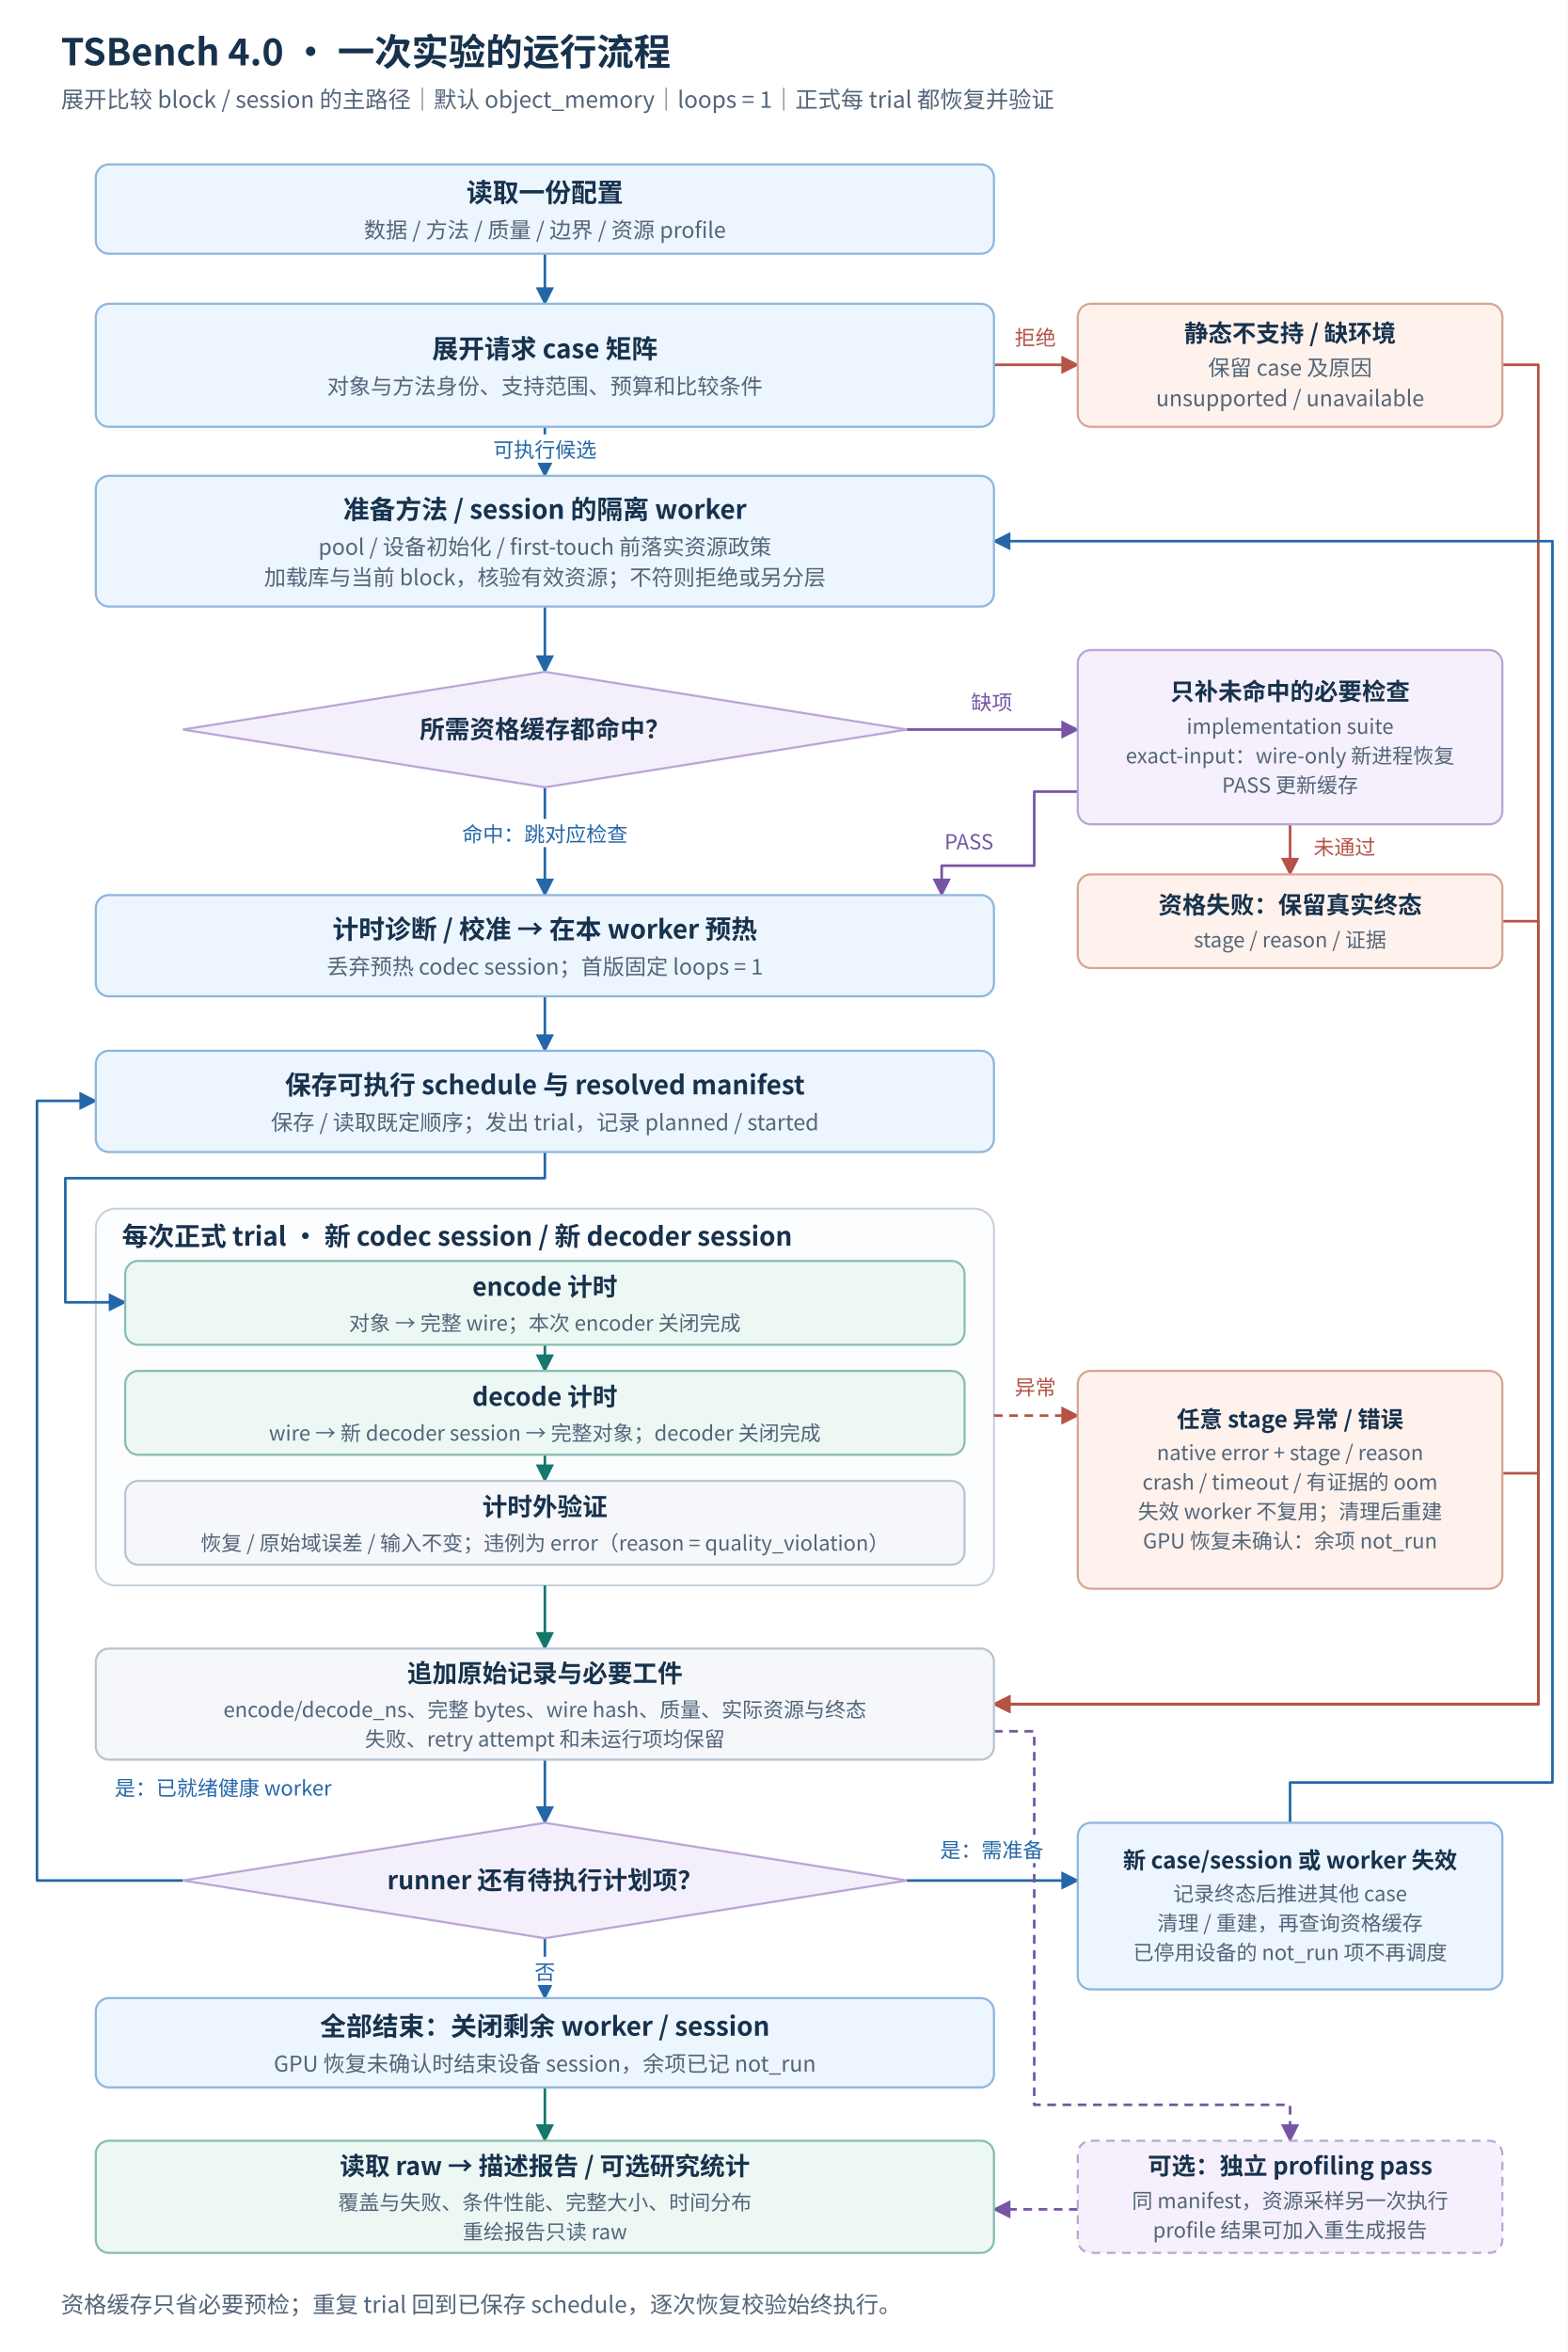
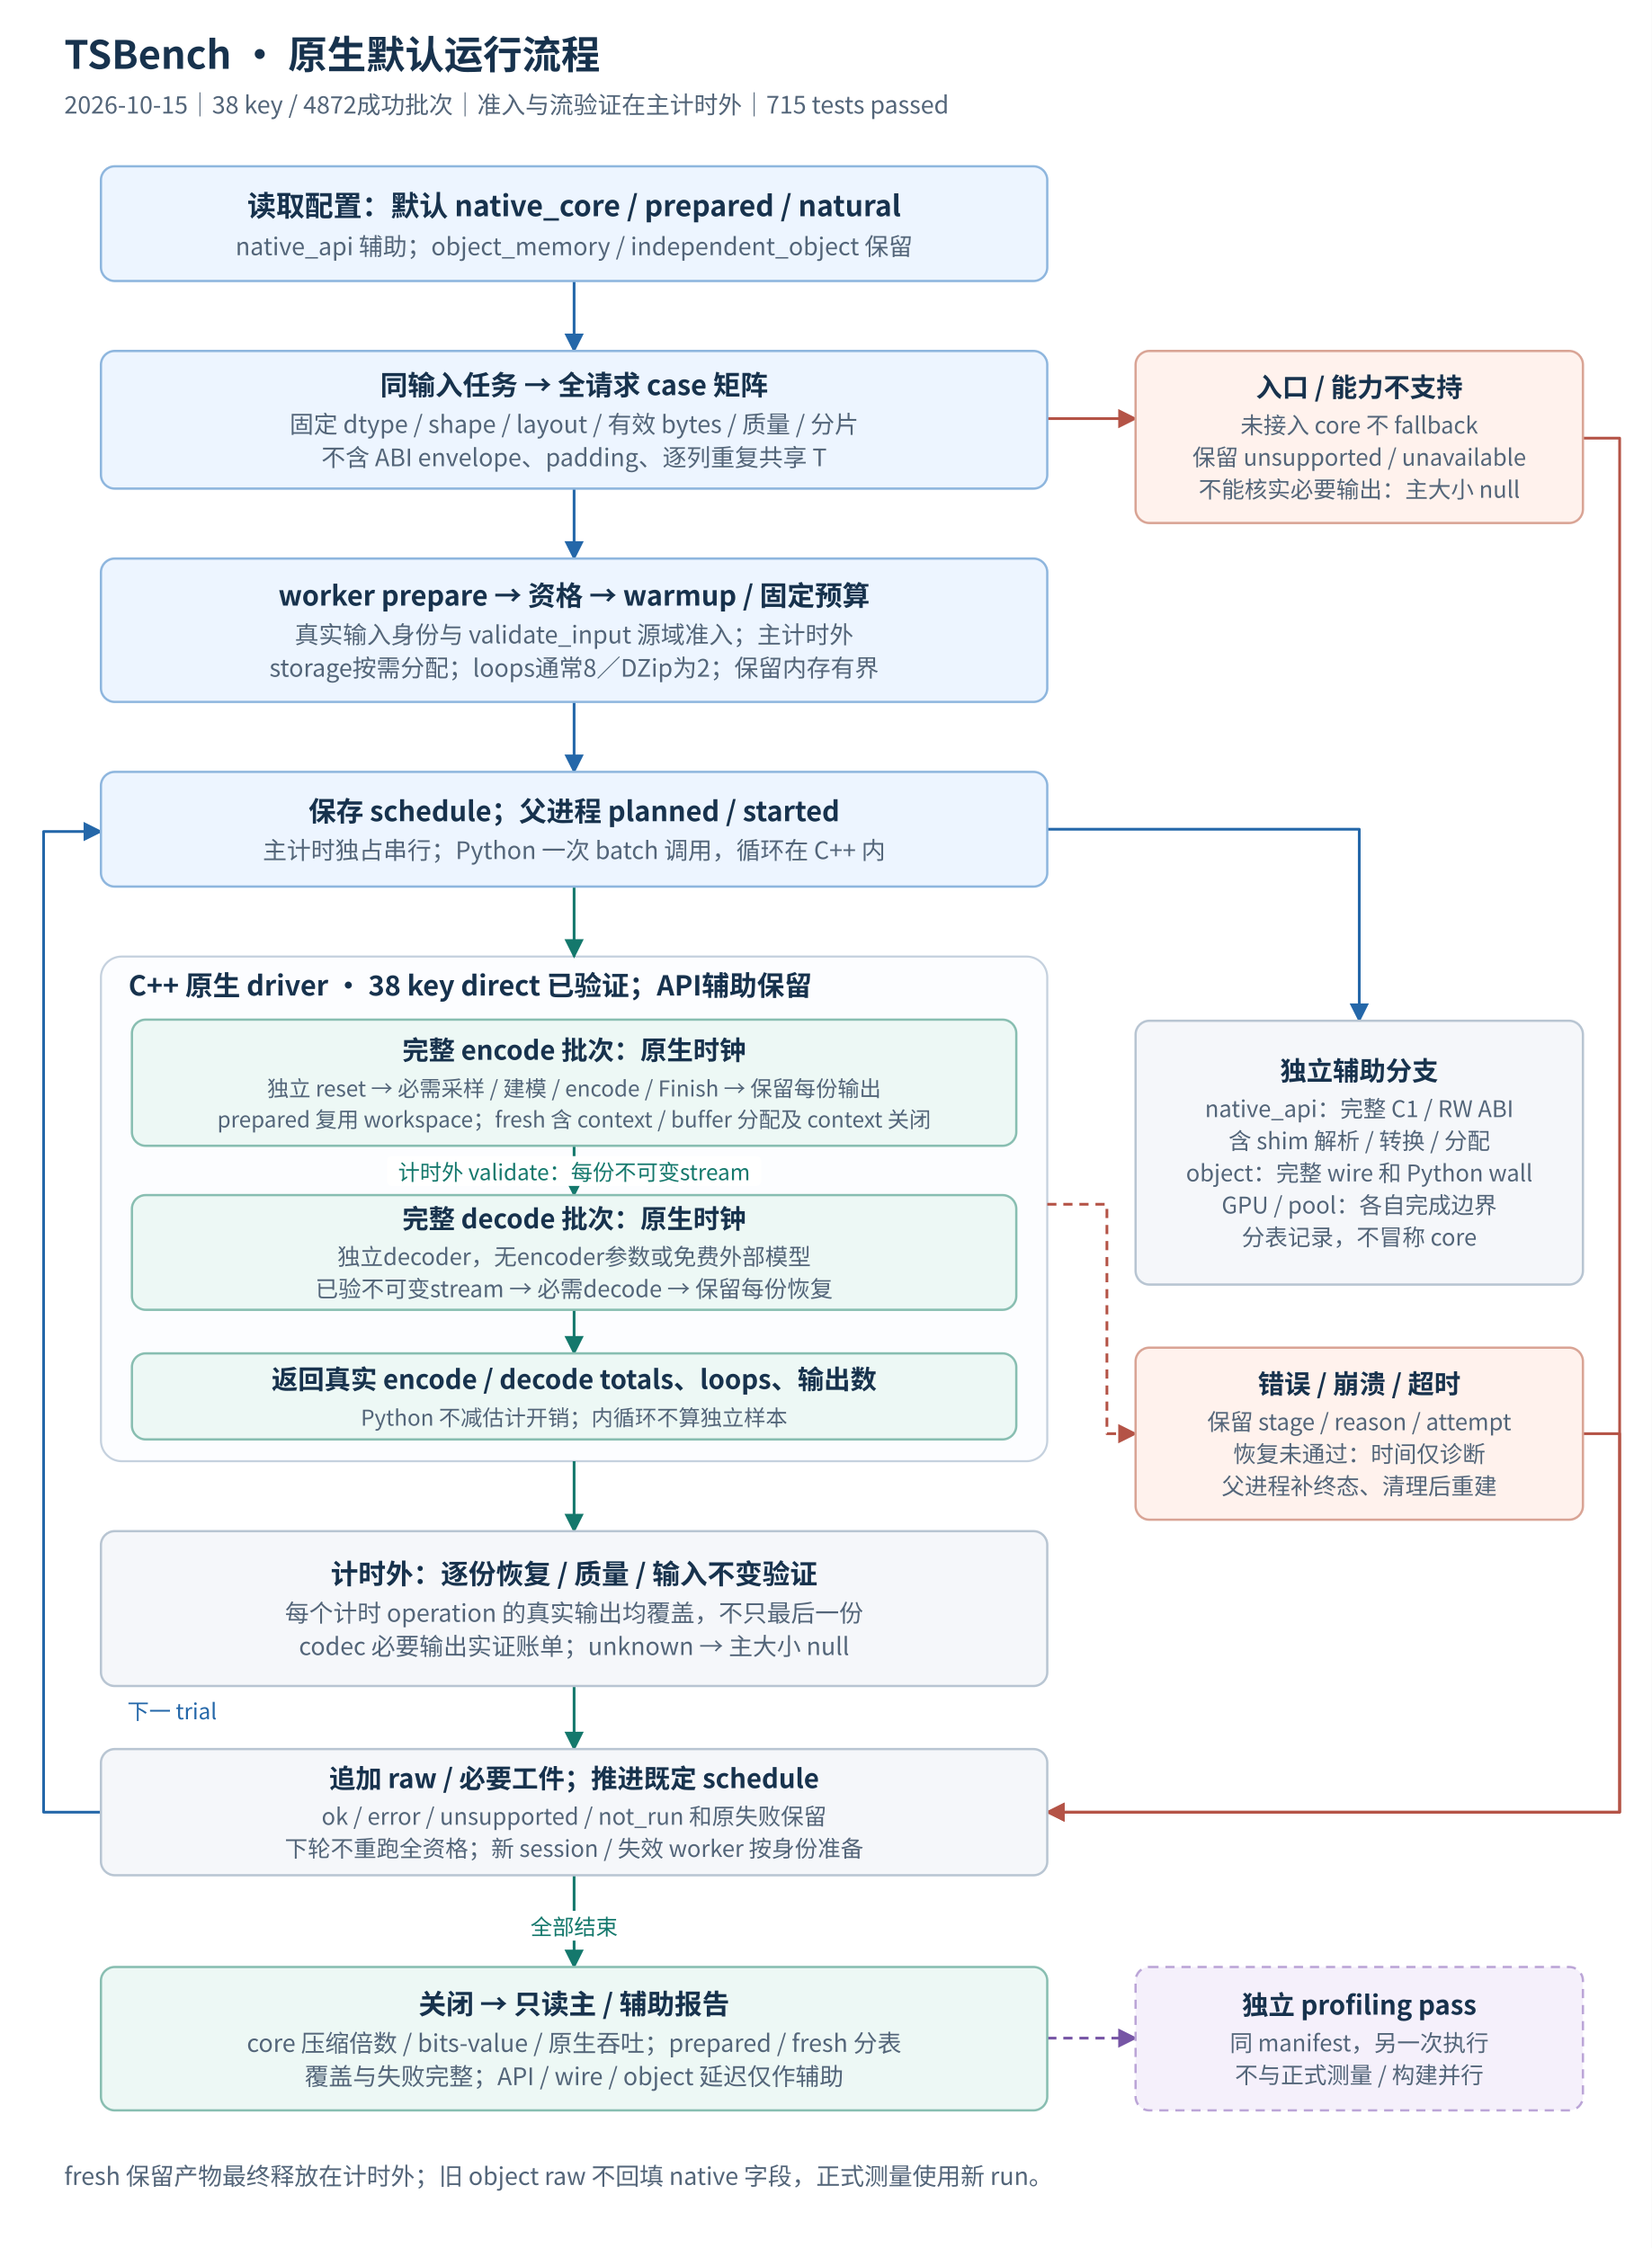
- <svg xmlns="http://www.w3.org/2000/svg" width="1440" height="2160" viewBox="0 0 1440 2160" role="img">
+ <svg xmlns="http://www.w3.org/2000/svg" width="1440" height="1960" viewBox="0 0 1440 1960" role="img">
  <defs>
    <marker id="arrow-64748b" viewBox="0 0 10 10" refX="9" refY="5" markerWidth="7" markerHeight="7" orient="auto-start-reverse">
      <path d="M 0 0 L 10 5 L 0 10 z" fill="#64748b" />
    </marker>
    <marker id="arrow-2467a9" viewBox="0 0 10 10" refX="9" refY="5" markerWidth="7" markerHeight="7" orient="auto-start-reverse">
      <path d="M 0 0 L 10 5 L 0 10 z" fill="#2467a9" />
    </marker>
    <marker id="arrow-14786c" viewBox="0 0 10 10" refX="9" refY="5" markerWidth="7" markerHeight="7" orient="auto-start-reverse">
      <path d="M 0 0 L 10 5 L 0 10 z" fill="#14786c" />
    </marker>
    <marker id="arrow-7655a5" viewBox="0 0 10 10" refX="9" refY="5" markerWidth="7" markerHeight="7" orient="auto-start-reverse">
      <path d="M 0 0 L 10 5 L 0 10 z" fill="#7655a5" />
    </marker>
    <marker id="arrow-b45346" viewBox="0 0 10 10" refX="9" refY="5" markerWidth="7" markerHeight="7" orient="auto-start-reverse">
      <path d="M 0 0 L 10 5 L 0 10 z" fill="#b45346" />
    </marker>
  </defs>
  <rect width="100%" height="100%" fill="#ffffff" />
  <g font-family="Noto Sans CJK SC, sans-serif">
-     <rect x="88" y="1110" width="825" height="346" rx="18" fill="#fcfdff" stroke="#c5d1de" stroke-width="1.8" />
-     <path d="M 500.5 233 L 500.5 279" fill="none" stroke="#2467a9" stroke-width="2.4" stroke-linejoin="round" marker-end="url(#arrow-2467a9)" />
-     <path d="M 913 335 L 990 335" fill="none" stroke="#b45346" stroke-width="2.4" stroke-linejoin="round" marker-end="url(#arrow-b45346)" />
-     <path d="M 500.5 392 L 500.5 437" fill="none" stroke="#2467a9" stroke-width="2.4" stroke-linejoin="round" marker-end="url(#arrow-2467a9)" />
-     <path d="M 500.5 557 L 500.5 617" fill="none" stroke="#2467a9" stroke-width="2.4" stroke-linejoin="round" marker-end="url(#arrow-2467a9)" />
-     <path d="M 833 670 L 990 670" fill="none" stroke="#7655a5" stroke-width="2.4" stroke-linejoin="round" marker-end="url(#arrow-7655a5)" />
-     <path d="M 1185 757 L 1185 803" fill="none" stroke="#b45346" stroke-width="2.4" stroke-linejoin="round" marker-end="url(#arrow-b45346)" />
-     <path d="M 500.5 723 L 500.5 822" fill="none" stroke="#2467a9" stroke-width="2.4" stroke-linejoin="round" marker-end="url(#arrow-2467a9)" />
-     <path d="M 990 727 L 950 727 L 950 795 L 865 795 L 865 822" fill="none" stroke="#7655a5" stroke-width="2.4" stroke-linejoin="round" marker-end="url(#arrow-7655a5)" />
-     <path d="M 500.5 915 L 500.5 965" fill="none" stroke="#2467a9" stroke-width="2.4" stroke-linejoin="round" marker-end="url(#arrow-2467a9)" />
-     <path d="M 500.5 1058 L 500.5 1082 L 60 1082 L 60 1196 L 115 1196" fill="none" stroke="#2467a9" stroke-width="2.4" stroke-linejoin="round" marker-end="url(#arrow-2467a9)" />
-     <path d="M 500.5 1235 L 500.5 1259" fill="none" stroke="#14786c" stroke-width="2.4" stroke-linejoin="round" marker-end="url(#arrow-14786c)" />
-     <path d="M 500.5 1336 L 500.5 1360" fill="none" stroke="#14786c" stroke-width="2.4" stroke-linejoin="round" marker-end="url(#arrow-14786c)" />
-     <path d="M 913 1300 L 990 1300" fill="none" stroke="#b45346" stroke-width="2.4" stroke-linejoin="round" marker-end="url(#arrow-b45346)" stroke-dasharray="8 6" />
-     <path d="M 500.5 1456 L 500.5 1514" fill="none" stroke="#14786c" stroke-width="2.4" stroke-linejoin="round" marker-end="url(#arrow-14786c)" />
-     <path d="M 1380 335 L 1413 335 L 1413 1565 L 913 1565" fill="none" stroke="#b45346" stroke-width="2.4" stroke-linejoin="round" marker-end="url(#arrow-b45346)" />
-     <path d="M 1380 846 L 1413 846 L 1413 1565 L 913 1565" fill="none" stroke="#b45346" stroke-width="2.4" stroke-linejoin="round" marker-end="url(#arrow-b45346)" />
-     <path d="M 1380 1353 L 1413 1353 L 1413 1565 L 913 1565" fill="none" stroke="#b45346" stroke-width="2.4" stroke-linejoin="round" marker-end="url(#arrow-b45346)" />
-     <path d="M 500.5 1616 L 500.5 1674" fill="none" stroke="#2467a9" stroke-width="2.4" stroke-linejoin="round" marker-end="url(#arrow-2467a9)" />
-     <path d="M 168 1727 L 34 1727 L 34 1011 L 88 1011" fill="none" stroke="#2467a9" stroke-width="2.4" stroke-linejoin="round" marker-end="url(#arrow-2467a9)" />
-     <path d="M 833 1727 L 990 1727" fill="none" stroke="#2467a9" stroke-width="2.4" stroke-linejoin="round" marker-end="url(#arrow-2467a9)" />
-     <path d="M 1185 1674 L 1185 1637 L 1426 1637 L 1426 497 L 913 497" fill="none" stroke="#2467a9" stroke-width="2.4" stroke-linejoin="round" marker-end="url(#arrow-2467a9)" />
-     <path d="M 500.5 1780 L 500.5 1835" fill="none" stroke="#2467a9" stroke-width="2.4" stroke-linejoin="round" marker-end="url(#arrow-2467a9)" />
-     <path d="M 500.5 1917 L 500.5 1966" fill="none" stroke="#14786c" stroke-width="2.4" stroke-linejoin="round" marker-end="url(#arrow-14786c)" />
-     <path d="M 913 1590 L 950 1590 L 950 1933 L 1185 1933 L 1185 1966" fill="none" stroke="#7655a5" stroke-width="2.4" stroke-linejoin="round" marker-end="url(#arrow-7655a5)" stroke-dasharray="8 6" />
-     <path d="M 990 2029 L 913 2029" fill="none" stroke="#7655a5" stroke-width="2.4" stroke-linejoin="round" marker-end="url(#arrow-7655a5)" stroke-dasharray="8 6" />
-     <rect x="88" y="151" width="825" height="82" rx="12" fill="#edf5ff" stroke="#8eb6de" stroke-width="2" />
-     <rect x="88" y="279" width="825" height="113" rx="12" fill="#edf5ff" stroke="#8eb6de" stroke-width="2" />
-     <rect x="990" y="279" width="390" height="113" rx="12" fill="#fff2ed" stroke="#d9a495" stroke-width="2" />
-     <rect x="924.0" y="296" width="54.0" height="26" rx="4" fill="#ffffff" />
-     <rect x="88" y="437" width="825" height="120" rx="12" fill="#edf5ff" stroke="#8eb6de" stroke-width="2" />
-     <rect x="445.0" y="399" width="111.0" height="26" rx="4" fill="#ffffff" />
-     <polygon points="500.5,617 833,670.0 500.5,723 168,670.0" fill="#f4f0fb" stroke="#bba5d7" stroke-width="2" />
-     <rect x="990" y="597" width="390" height="160" rx="12" fill="#f5f0fb" stroke="#bba5d7" stroke-width="2" />
-     <rect x="884.0" y="631" width="54.0" height="26" rx="4" fill="#ffffff" />
-     <rect x="990" y="803" width="390" height="86" rx="12" fill="#fff2ed" stroke="#d9a495" stroke-width="2" />
-     <rect x="1198.5" y="764" width="73.0" height="26" rx="4" fill="#ffffff" />
-     <rect x="88" y="822" width="825" height="93" rx="12" fill="#edf5ff" stroke="#8eb6de" stroke-width="2" />
-     <rect x="416.5" y="752" width="168.0" height="26" rx="4" fill="#ffffff" />
-     <rect x="859.0" y="759" width="62.0" height="26" rx="4" fill="#ffffff" />
-     <rect x="88" y="965" width="825" height="93" rx="12" fill="#edf5ff" stroke="#8eb6de" stroke-width="2" />
-     <rect x="115" y="1158" width="771" height="77" rx="12" fill="#edf8f5" stroke="#88beb1" stroke-width="2" />
-     <rect x="115" y="1259" width="771" height="77" rx="12" fill="#edf8f5" stroke="#88beb1" stroke-width="2" />
-     <rect x="115" y="1360" width="771" height="77" rx="12" fill="#f5f7fa" stroke="#b8c5d2" stroke-width="2" />
-     <rect x="990" y="1259" width="390" height="200" rx="12" fill="#fff2ed" stroke="#d9a495" stroke-width="2" />
-     <rect x="924.0" y="1260" width="54.0" height="26" rx="4" fill="#ffffff" />
-     <rect x="88" y="1514" width="825" height="102" rx="12" fill="#f5f7fa" stroke="#b8c5d2" stroke-width="2" />
-     <polygon points="500.5,1674 833,1727.0 500.5,1780 168,1727.0" fill="#f4f0fb" stroke="#bba5d7" stroke-width="2" />
-     <rect x="97.5" y="1628" width="215.0" height="26" rx="4" fill="#ffffff" />
-     <rect x="990" y="1674" width="390" height="153" rx="12" fill="#edf5ff" stroke="#8eb6de" stroke-width="2" />
-     <rect x="855.5" y="1685" width="111.0" height="26" rx="4" fill="#ffffff" />
-     <rect x="88" y="1835" width="825" height="82" rx="12" fill="#edf5ff" stroke="#8eb6de" stroke-width="2" />
-     <rect x="483.0" y="1797" width="35.0" height="26" rx="4" fill="#ffffff" />
-     <rect x="88" y="1966" width="825" height="103" rx="12" fill="#edf8f5" stroke="#88beb1" stroke-width="2" />
-     <rect x="990" y="1966" width="390" height="103" rx="12" fill="#f5f0fb" stroke="#bba5d7" stroke-width="2" stroke-dasharray="8 6" />
-     <text x="56" y="60" font-size="34" fill="#17324d" text-anchor="start" font-weight="600">TSBench 4.0 · 一次实验的运行流程</text>
-     <text x="56" y="99" font-size="21" fill="#536579" text-anchor="start" font-weight="400">展开比较 block / session 的主路径｜默认 object_memory｜loops = 1｜正式每 trial 都恢复并验证</text>
-     <text x="500.5" y="185.5" font-size="24" fill="#17324d" text-anchor="middle" font-weight="600">读取一份配置</text>
-     <text x="500.5" y="218.5" font-size="20" fill="#536579" text-anchor="middle" font-weight="400">数据 / 方法 / 质量 / 边界 / 资源 profile</text>
-     <text x="500.5" y="329.0" font-size="24" fill="#17324d" text-anchor="middle" font-weight="600">展开请求 case 矩阵</text>
-     <text x="500.5" y="362.0" font-size="20" fill="#536579" text-anchor="middle" font-weight="400">对象与方法身份、支持范围、预算和比较条件</text>
-     <text x="1185.0" y="314.0" font-size="22" fill="#17324d" text-anchor="middle" font-weight="600">静态不支持 / 缺环境</text>
-     <text x="1185.0" y="345.0" font-size="20" fill="#536579" text-anchor="middle" font-weight="400">保留 case 及原因</text>
-     <text x="1185.0" y="373.0" font-size="20" fill="#536579" text-anchor="middle" font-weight="400">unsupported / unavailable</text>
-     <text x="951" y="317" font-size="19" fill="#b45346" text-anchor="middle" font-weight="400">拒绝</text>
-     <text x="500.5" y="476.5" font-size="24" fill="#17324d" text-anchor="middle" font-weight="600">准备方法 / session 的隔离 worker</text>
-     <text x="500.5" y="509.5" font-size="20" fill="#536579" text-anchor="middle" font-weight="400">pool / 设备初始化 / first-touch 前落实资源政策</text>
-     <text x="500.5" y="537.5" font-size="20" fill="#536579" text-anchor="middle" font-weight="400">加载库与当前 block，核验有效资源；不符则拒绝或另分层</text>
-     <text x="500.5" y="420" font-size="19" fill="#2467a9" text-anchor="middle" font-weight="400">可执行候选</text>
-     <text x="500.5" y="678.0" font-size="23" fill="#17324d" text-anchor="middle" font-weight="600">所需资格缓存都命中？</text>
-     <text x="1185.0" y="643.0" font-size="22" fill="#17324d" text-anchor="middle" font-weight="600">只补未命中的必要检查</text>
-     <text x="1185.0" y="674.0" font-size="19" fill="#536579" text-anchor="middle" font-weight="400">implementation suite</text>
-     <text x="1185.0" y="701.0" font-size="19" fill="#536579" text-anchor="middle" font-weight="400">exact-input：wire-only 新进程恢复</text>
-     <text x="1185.0" y="728.0" font-size="19" fill="#536579" text-anchor="middle" font-weight="400">PASS 更新缓存</text>
-     <text x="911" y="652" font-size="19" fill="#7655a5" text-anchor="middle" font-weight="400">缺项</text>
-     <text x="1185.0" y="839.0" font-size="22" fill="#17324d" text-anchor="middle" font-weight="600">资格失败：保留真实终态</text>
-     <text x="1185.0" y="870.0" font-size="19" fill="#536579" text-anchor="middle" font-weight="400">stage / reason / 证据</text>
-     <text x="1235" y="785" font-size="19" fill="#b45346" text-anchor="middle" font-weight="400">未通过</text>
-     <text x="500.5" y="862.0" font-size="24" fill="#17324d" text-anchor="middle" font-weight="600">计时诊断 / 校准 → 在本 worker 预热</text>
-     <text x="500.5" y="895.0" font-size="20" fill="#536579" text-anchor="middle" font-weight="400">丢弃预热 codec session；首版固定 loops = 1</text>
-     <text x="500.5" y="773" font-size="19" fill="#2467a9" text-anchor="middle" font-weight="400">命中：跳对应检查</text>
-     <text x="890" y="780" font-size="19" fill="#7655a5" text-anchor="middle" font-weight="400">PASS</text>
-     <text x="500.5" y="1005.0" font-size="24" fill="#17324d" text-anchor="middle" font-weight="600">保存可执行 schedule 与 resolved manifest</text>
-     <text x="500.5" y="1038.0" font-size="20" fill="#536579" text-anchor="middle" font-weight="400">保存 / 读取既定顺序；发出 trial，记录 planned / started</text>
-     <text x="112" y="1144" font-size="24" fill="#17324d" text-anchor="start" font-weight="600">每次正式 trial · 新 codec session / 新 decoder session</text>
-     <text x="500.5" y="1190.0" font-size="23" fill="#17324d" text-anchor="middle" font-weight="600">encode 计时</text>
-     <text x="500.5" y="1222.0" font-size="19" fill="#536579" text-anchor="middle" font-weight="400">对象 → 完整 wire；本次 encoder 关闭完成</text>
-     <text x="500.5" y="1291.0" font-size="23" fill="#17324d" text-anchor="middle" font-weight="600">decode 计时</text>
-     <text x="500.5" y="1323.0" font-size="19" fill="#536579" text-anchor="middle" font-weight="400">wire → 新 decoder session → 完整对象；decoder 关闭完成</text>
-     <text x="500.5" y="1392.0" font-size="23" fill="#17324d" text-anchor="middle" font-weight="600">计时外验证</text>
-     <text x="500.5" y="1424.0" font-size="19" fill="#536579" text-anchor="middle" font-weight="400">恢复 / 原始域误差 / 输入不变；违例为 error（reason = quality_violation）</text>
-     <text x="1185.0" y="1311.0" font-size="21" fill="#17324d" text-anchor="middle" font-weight="600">任意 stage 异常 / 错误</text>
-     <text x="1185.0" y="1341.0" font-size="19" fill="#536579" text-anchor="middle" font-weight="400">native error + stage / reason</text>
-     <text x="1185.0" y="1368.0" font-size="19" fill="#536579" text-anchor="middle" font-weight="400">crash / timeout / 有证据的 oom</text>
-     <text x="1185.0" y="1395.0" font-size="19" fill="#536579" text-anchor="middle" font-weight="400">失效 worker 不复用；清理后重建</text>
-     <text x="1185.0" y="1422.0" font-size="19" fill="#536579" text-anchor="middle" font-weight="400">GPU 恢复未确认：余项 not_run</text>
-     <text x="951" y="1281" font-size="19" fill="#b45346" text-anchor="middle" font-weight="400">异常</text>
-     <text x="500.5" y="1545.0" font-size="23" fill="#17324d" text-anchor="middle" font-weight="600">追加原始记录与必要工件</text>
-     <text x="500.5" y="1577.0" font-size="19" fill="#536579" text-anchor="middle" font-weight="400">encode/decode_ns、完整 bytes、wire hash、质量、实际资源与终态</text>
-     <text x="500.5" y="1604.0" font-size="19" fill="#536579" text-anchor="middle" font-weight="400">失败、retry attempt 和未运行项均保留</text>
-     <text x="500.5" y="1735.0" font-size="23" fill="#17324d" text-anchor="middle" font-weight="600">runner 还有待执行计划项？</text>
-     <text x="205" y="1649" font-size="19" fill="#2467a9" text-anchor="middle" font-weight="400">是：已就绪健康 worker</text>
-     <text x="1185.0" y="1716.0" font-size="21" fill="#17324d" text-anchor="middle" font-weight="600">新 case/session 或 worker 失效</text>
-     <text x="1185.0" y="1746.0" font-size="19" fill="#536579" text-anchor="middle" font-weight="400">记录终态后推进其他 case</text>
-     <text x="1185.0" y="1773.0" font-size="19" fill="#536579" text-anchor="middle" font-weight="400">清理 / 重建，再查询资格缓存</text>
-     <text x="1185.0" y="1800.0" font-size="19" fill="#536579" text-anchor="middle" font-weight="400">已停用设备的 not_run 项不再调度</text>
-     <text x="911" y="1706" font-size="19" fill="#2467a9" text-anchor="middle" font-weight="400">是：需准备</text>
-     <text x="500.5" y="1869.5" font-size="24" fill="#17324d" text-anchor="middle" font-weight="600">全部结束：关闭剩余 worker / session</text>
-     <text x="500.5" y="1902.5" font-size="20" fill="#536579" text-anchor="middle" font-weight="400">GPU 恢复未确认时结束设备 session，余项已记 not_run</text>
-     <text x="500.5" y="1818" font-size="19" fill="#2467a9" text-anchor="middle" font-weight="400">否</text>
-     <text x="500.5" y="1997.5" font-size="23" fill="#17324d" text-anchor="middle" font-weight="600">读取 raw → 描述报告 / 可选研究统计</text>
-     <text x="500.5" y="2029.5" font-size="19" fill="#536579" text-anchor="middle" font-weight="400">覆盖与失败、条件性能、完整大小、时间分布</text>
-     <text x="500.5" y="2056.5" font-size="19" fill="#536579" text-anchor="middle" font-weight="400">重绘报告只读 raw</text>
-     <text x="1185.0" y="1997.0" font-size="22" fill="#17324d" text-anchor="middle" font-weight="600">可选：独立 profiling pass</text>
-     <text x="1185.0" y="2028.0" font-size="19" fill="#536579" text-anchor="middle" font-weight="400">同 manifest，资源采样另一次执行</text>
-     <text x="1185.0" y="2055.0" font-size="19" fill="#536579" text-anchor="middle" font-weight="400">profile 结果可加入重生成报告</text>
-     <text x="56" y="2124" font-size="21" fill="#536579" text-anchor="start" font-weight="400">资格缓存只省必要预检；重复 trial 回到已保存 schedule，逐次恢复校验始终执行。</text>
+     <rect x="88" y="834" width="825" height="440" rx="18" fill="#fcfdff" stroke="#c5d1de" stroke-width="1.8" />
+     <path d="M 500.5 245 L 500.5 306" fill="none" stroke="#2467a9" stroke-width="2.4" stroke-linejoin="round" marker-end="url(#arrow-2467a9)" />
+     <path d="M 913 365 L 990 365" fill="none" stroke="#b45346" stroke-width="2.4" stroke-linejoin="round" marker-end="url(#arrow-b45346)" />
+     <path d="M 500.5 426 L 500.5 487" fill="none" stroke="#2467a9" stroke-width="2.4" stroke-linejoin="round" marker-end="url(#arrow-2467a9)" />
+     <path d="M 500.5 612 L 500.5 673" fill="none" stroke="#2467a9" stroke-width="2.4" stroke-linejoin="round" marker-end="url(#arrow-2467a9)" />
+     <path d="M 500.5 773 L 500.5 834" fill="none" stroke="#14786c" stroke-width="2.4" stroke-linejoin="round" marker-end="url(#arrow-14786c)" />
+     <path d="M 500.5 999 L 500.5 1042" fill="none" stroke="#14786c" stroke-width="2.4" stroke-linejoin="round" marker-end="url(#arrow-14786c)" />
+     <path d="M 500.5 1142 L 500.5 1180" fill="none" stroke="#14786c" stroke-width="2.4" stroke-linejoin="round" marker-end="url(#arrow-14786c)" />
+     <path d="M 913 723 L 1185 723 L 1185 890" fill="none" stroke="#2467a9" stroke-width="2.4" stroke-linejoin="round" marker-end="url(#arrow-2467a9)" />
+     <path d="M 913 1050 L 965 1050 L 965 1250 L 990 1250" fill="none" stroke="#b45346" stroke-width="2.4" stroke-linejoin="round" marker-end="url(#arrow-b45346)" stroke-dasharray="8 6" />
+     <path d="M 500.5 1274 L 500.5 1335" fill="none" stroke="#14786c" stroke-width="2.4" stroke-linejoin="round" marker-end="url(#arrow-14786c)" />
+     <path d="M 500.5 1470 L 500.5 1525" fill="none" stroke="#14786c" stroke-width="2.4" stroke-linejoin="round" marker-end="url(#arrow-14786c)" />
+     <path d="M 88 1580 L 38 1580 L 38 725 L 88 725" fill="none" stroke="#2467a9" stroke-width="2.4" stroke-linejoin="round" marker-end="url(#arrow-2467a9)" />
+     <path d="M 1380 382 L 1412 382 L 1412 1580 L 913 1580" fill="none" stroke="#b45346" stroke-width="2.4" stroke-linejoin="round" marker-end="url(#arrow-b45346)" />
+     <path d="M 1380 1250 L 1412 1250 L 1412 1580 L 913 1580" fill="none" stroke="#b45346" stroke-width="2.4" stroke-linejoin="round" marker-end="url(#arrow-b45346)" />
+     <path d="M 500.5 1635 L 500.5 1715" fill="none" stroke="#14786c" stroke-width="2.4" stroke-linejoin="round" marker-end="url(#arrow-14786c)" />
+     <path d="M 913 1777 L 990 1777" fill="none" stroke="#7655a5" stroke-width="2.4" stroke-linejoin="round" marker-end="url(#arrow-7655a5)" stroke-dasharray="8 6" />
+     <rect x="88" y="145" width="825" height="100" rx="12" fill="#edf5ff" stroke="#8eb6de" stroke-width="2" />
+     <rect x="88" y="306" width="825" height="120" rx="12" fill="#edf5ff" stroke="#8eb6de" stroke-width="2" />
+     <rect x="990" y="306" width="390" height="150" rx="12" fill="#fff2ed" stroke="#d9a495" stroke-width="2" />
+     <rect x="88" y="487" width="825" height="125" rx="12" fill="#edf5ff" stroke="#8eb6de" stroke-width="2" />
+     <rect x="88" y="673" width="825" height="100" rx="12" fill="#edf5ff" stroke="#8eb6de" stroke-width="2" />
+     <rect x="115" y="889" width="771" height="110" rx="12" fill="#edf8f5" stroke="#88beb1" stroke-width="2" />
+     <rect x="115" y="1042" width="771" height="100" rx="12" fill="#edf8f5" stroke="#88beb1" stroke-width="2" />
+     <rect x="115" y="1180" width="771" height="75" rx="12" fill="#edf8f5" stroke="#88beb1" stroke-width="2" />
+     <rect x="337.5" y="1008" width="326.0" height="26" rx="4" fill="#ffffff" />
+     <rect x="990" y="890" width="390" height="230" rx="12" fill="#f5f7fa" stroke="#b8c5d2" stroke-width="2" />
+     <rect x="990" y="1175" width="390" height="150" rx="12" fill="#fff2ed" stroke="#d9a495" stroke-width="2" />
+     <rect x="88" y="1335" width="825" height="135" rx="12" fill="#f5f7fa" stroke="#b8c5d2" stroke-width="2" />
+     <rect x="88" y="1525" width="825" height="110" rx="12" fill="#f5f7fa" stroke="#b8c5d2" stroke-width="2" />
+     <rect x="103.5" y="1478" width="93.0" height="26" rx="4" fill="#ffffff" />
+     <rect x="88" y="1715" width="825" height="125" rx="12" fill="#edf8f5" stroke="#88beb1" stroke-width="2" />
+     <rect x="454.5" y="1666" width="92.0" height="26" rx="4" fill="#ffffff" />
+     <rect x="990" y="1715" width="390" height="125" rx="12" fill="#f5f0fb" stroke="#bba5d7" stroke-width="2" stroke-dasharray="8 6" />
+     <text x="56" y="60" font-size="34" fill="#17324d" text-anchor="start" font-weight="600">TSBench · 原生默认运行流程</text>
+     <text x="56" y="99" font-size="21" fill="#536579" text-anchor="start" font-weight="400">2026-10-15｜38 key / 4872成功批次｜准入与流验证在主计时外｜715 tests passed</text>
+     <text x="500.5" y="188.5" font-size="25" fill="#17324d" text-anchor="middle" font-weight="600">读取配置：默认 native_core / prepared / natural</text>
+     <text x="500.5" y="222.5" font-size="21" fill="#536579" text-anchor="middle" font-weight="400">native_api 辅助；object_memory / independent_object 保留</text>
+     <text x="500.5" y="344.5" font-size="24" fill="#17324d" text-anchor="middle" font-weight="600">同输入任务 → 全请求 case 矩阵</text>
+     <text x="500.5" y="377.5" font-size="21" fill="#536579" text-anchor="middle" font-weight="400">固定 dtype / shape / layout / 有效 bytes / 质量 / 分片</text>
+     <text x="500.5" y="406.5" font-size="21" fill="#536579" text-anchor="middle" font-weight="400">不含 ABI envelope、padding、逐列重复共享 T</text>
+     <text x="1185.0" y="346.0" font-size="23" fill="#17324d" text-anchor="middle" font-weight="600">入口 / 能力不支持</text>
+     <text x="1185.0" y="378.0" font-size="20" fill="#536579" text-anchor="middle" font-weight="400">未接入 core 不 fallback</text>
+     <text x="1185.0" y="406.0" font-size="20" fill="#536579" text-anchor="middle" font-weight="400">保留 unsupported / unavailable</text>
+     <text x="1185.0" y="434.0" font-size="20" fill="#536579" text-anchor="middle" font-weight="400">不能核实必要输出：主大小 null</text>
+     <text x="500.5" y="528.0" font-size="24" fill="#17324d" text-anchor="middle" font-weight="600">worker prepare → 资格 → warmup / 固定预算</text>
+     <text x="500.5" y="561.0" font-size="21" fill="#536579" text-anchor="middle" font-weight="400">真实输入身份与 validate_input 源域准入；主计时外</text>
+     <text x="500.5" y="590.0" font-size="21" fill="#536579" text-anchor="middle" font-weight="400">storage按需分配；loops通常8／DZip为2；保留内存有界</text>
+     <text x="500.5" y="716.0" font-size="24" fill="#17324d" text-anchor="middle" font-weight="600">保存 schedule；父进程 planned / started</text>
+     <text x="500.5" y="749.0" font-size="21" fill="#536579" text-anchor="middle" font-weight="400">主计时独占串行；Python 一次 batch 调用，循环在 C++ 内</text>
+     <text x="112" y="868" font-size="24" fill="#17324d" text-anchor="start" font-weight="600">C++ 原生 driver · 38 key direct 已验证；API辅助保留</text>
+     <text x="500.5" y="924.0" font-size="23" fill="#17324d" text-anchor="middle" font-weight="600">完整 encode 批次：原生时钟</text>
+     <text x="500.5" y="956.0" font-size="19" fill="#536579" text-anchor="middle" font-weight="400">独立 reset → 必需采样 / 建模 / encode / Finish → 保留每份输出</text>
+     <text x="500.5" y="983.0" font-size="19" fill="#536579" text-anchor="middle" font-weight="400">prepared 复用 workspace；fresh 含 context / buffer 分配及 context 关闭</text>
+     <text x="500.5" y="1071.0" font-size="23" fill="#17324d" text-anchor="middle" font-weight="600">完整 decode 批次：原生时钟</text>
+     <text x="500.5" y="1103.0" font-size="20" fill="#536579" text-anchor="middle" font-weight="400">独立decoder，无encoder参数或免费外部模型</text>
+     <text x="500.5" y="1131.0" font-size="20" fill="#536579" text-anchor="middle" font-weight="400">已验不可变stream → 必需decode → 保留每份恢复</text>
+     <text x="500.5" y="1211.0" font-size="23" fill="#17324d" text-anchor="middle" font-weight="600">返回真实 encode / decode totals、loops、输出数</text>
+     <text x="500.5" y="1243.0" font-size="19" fill="#536579" text-anchor="middle" font-weight="400">Python 不减估计开销；内循环不算独立样本</text>
+     <text x="500.5" y="1029" font-size="19" fill="#14786c" text-anchor="middle" font-weight="400">计时外 validate：每份不可变stream</text>
+     <text x="1185.0" y="942.0" font-size="23" fill="#17324d" text-anchor="middle" font-weight="600">独立辅助分支</text>
+     <text x="1185.0" y="974.0" font-size="20" fill="#536579" text-anchor="middle" font-weight="400">native_api：完整 C1 / RW ABI</text>
+     <text x="1185.0" y="1002.0" font-size="20" fill="#536579" text-anchor="middle" font-weight="400">含 shim 解析 / 转换 / 分配</text>
+     <text x="1185.0" y="1030.0" font-size="20" fill="#536579" text-anchor="middle" font-weight="400">object：完整 wire 和 Python wall</text>
+     <text x="1185.0" y="1058.0" font-size="20" fill="#536579" text-anchor="middle" font-weight="400">GPU / pool：各自完成边界</text>
+     <text x="1185.0" y="1086.0" font-size="20" fill="#536579" text-anchor="middle" font-weight="400">分表记录，不冒称 core</text>
+     <text x="1185.0" y="1215.0" font-size="23" fill="#17324d" text-anchor="middle" font-weight="600">错误 / 崩溃 / 超时</text>
+     <text x="1185.0" y="1247.0" font-size="20" fill="#536579" text-anchor="middle" font-weight="400">保留 stage / reason / attempt</text>
+     <text x="1185.0" y="1275.0" font-size="20" fill="#536579" text-anchor="middle" font-weight="400">恢复未通过：时间仅诊断</text>
+     <text x="1185.0" y="1303.0" font-size="20" fill="#536579" text-anchor="middle" font-weight="400">父进程补终态、清理后重建</text>
+     <text x="500.5" y="1381.0" font-size="24" fill="#17324d" text-anchor="middle" font-weight="600">计时外：逐份恢复 / 质量 / 输入不变验证</text>
+     <text x="500.5" y="1414.0" font-size="21" fill="#536579" text-anchor="middle" font-weight="400">每个计时 operation 的真实输出均覆盖，不只最后一份</text>
+     <text x="500.5" y="1443.0" font-size="21" fill="#536579" text-anchor="middle" font-weight="400">codec 必要输出实证账单；unknown → 主大小 null</text>
+     <text x="500.5" y="1559.0" font-size="23" fill="#17324d" text-anchor="middle" font-weight="600">追加 raw / 必要工件；推进既定 schedule</text>
+     <text x="500.5" y="1591.0" font-size="20" fill="#536579" text-anchor="middle" font-weight="400">ok / error / unsupported / not_run 和原失败保留</text>
+     <text x="500.5" y="1619.0" font-size="20" fill="#536579" text-anchor="middle" font-weight="400">下轮不重跑全资格；新 session / 失效 worker 按身份准备</text>
+     <text x="150" y="1499" font-size="19" fill="#2467a9" text-anchor="middle" font-weight="400">下一 trial</text>
+     <text x="500.5" y="1756.0" font-size="24" fill="#17324d" text-anchor="middle" font-weight="600">关闭 → 只读主 / 辅助报告</text>
+     <text x="500.5" y="1789.0" font-size="21" fill="#536579" text-anchor="middle" font-weight="400">core 压缩倍数 / bits-value / 原生吞吐；prepared / fresh 分表</text>
+     <text x="500.5" y="1818.0" font-size="21" fill="#536579" text-anchor="middle" font-weight="400">覆盖与失败完整；API / wire / object 延迟仅作辅助</text>
+     <text x="500.5" y="1687" font-size="19" fill="#14786c" text-anchor="middle" font-weight="400">全部结束</text>
+     <text x="1185.0" y="1756.5" font-size="23" fill="#17324d" text-anchor="middle" font-weight="600">独立 profiling pass</text>
+     <text x="1185.0" y="1788.5" font-size="20" fill="#536579" text-anchor="middle" font-weight="400">同 manifest，另一次执行</text>
+     <text x="1185.0" y="1816.5" font-size="20" fill="#536579" text-anchor="middle" font-weight="400">不与正式测量 / 构建并行</text>
+     <text x="56" y="1905" font-size="21" fill="#536579" text-anchor="start" font-weight="400">fresh 保留产物最终释放在计时外；旧 object raw 不回填 native 字段，正式测量使用新 run。</text>
  </g>
</svg>
